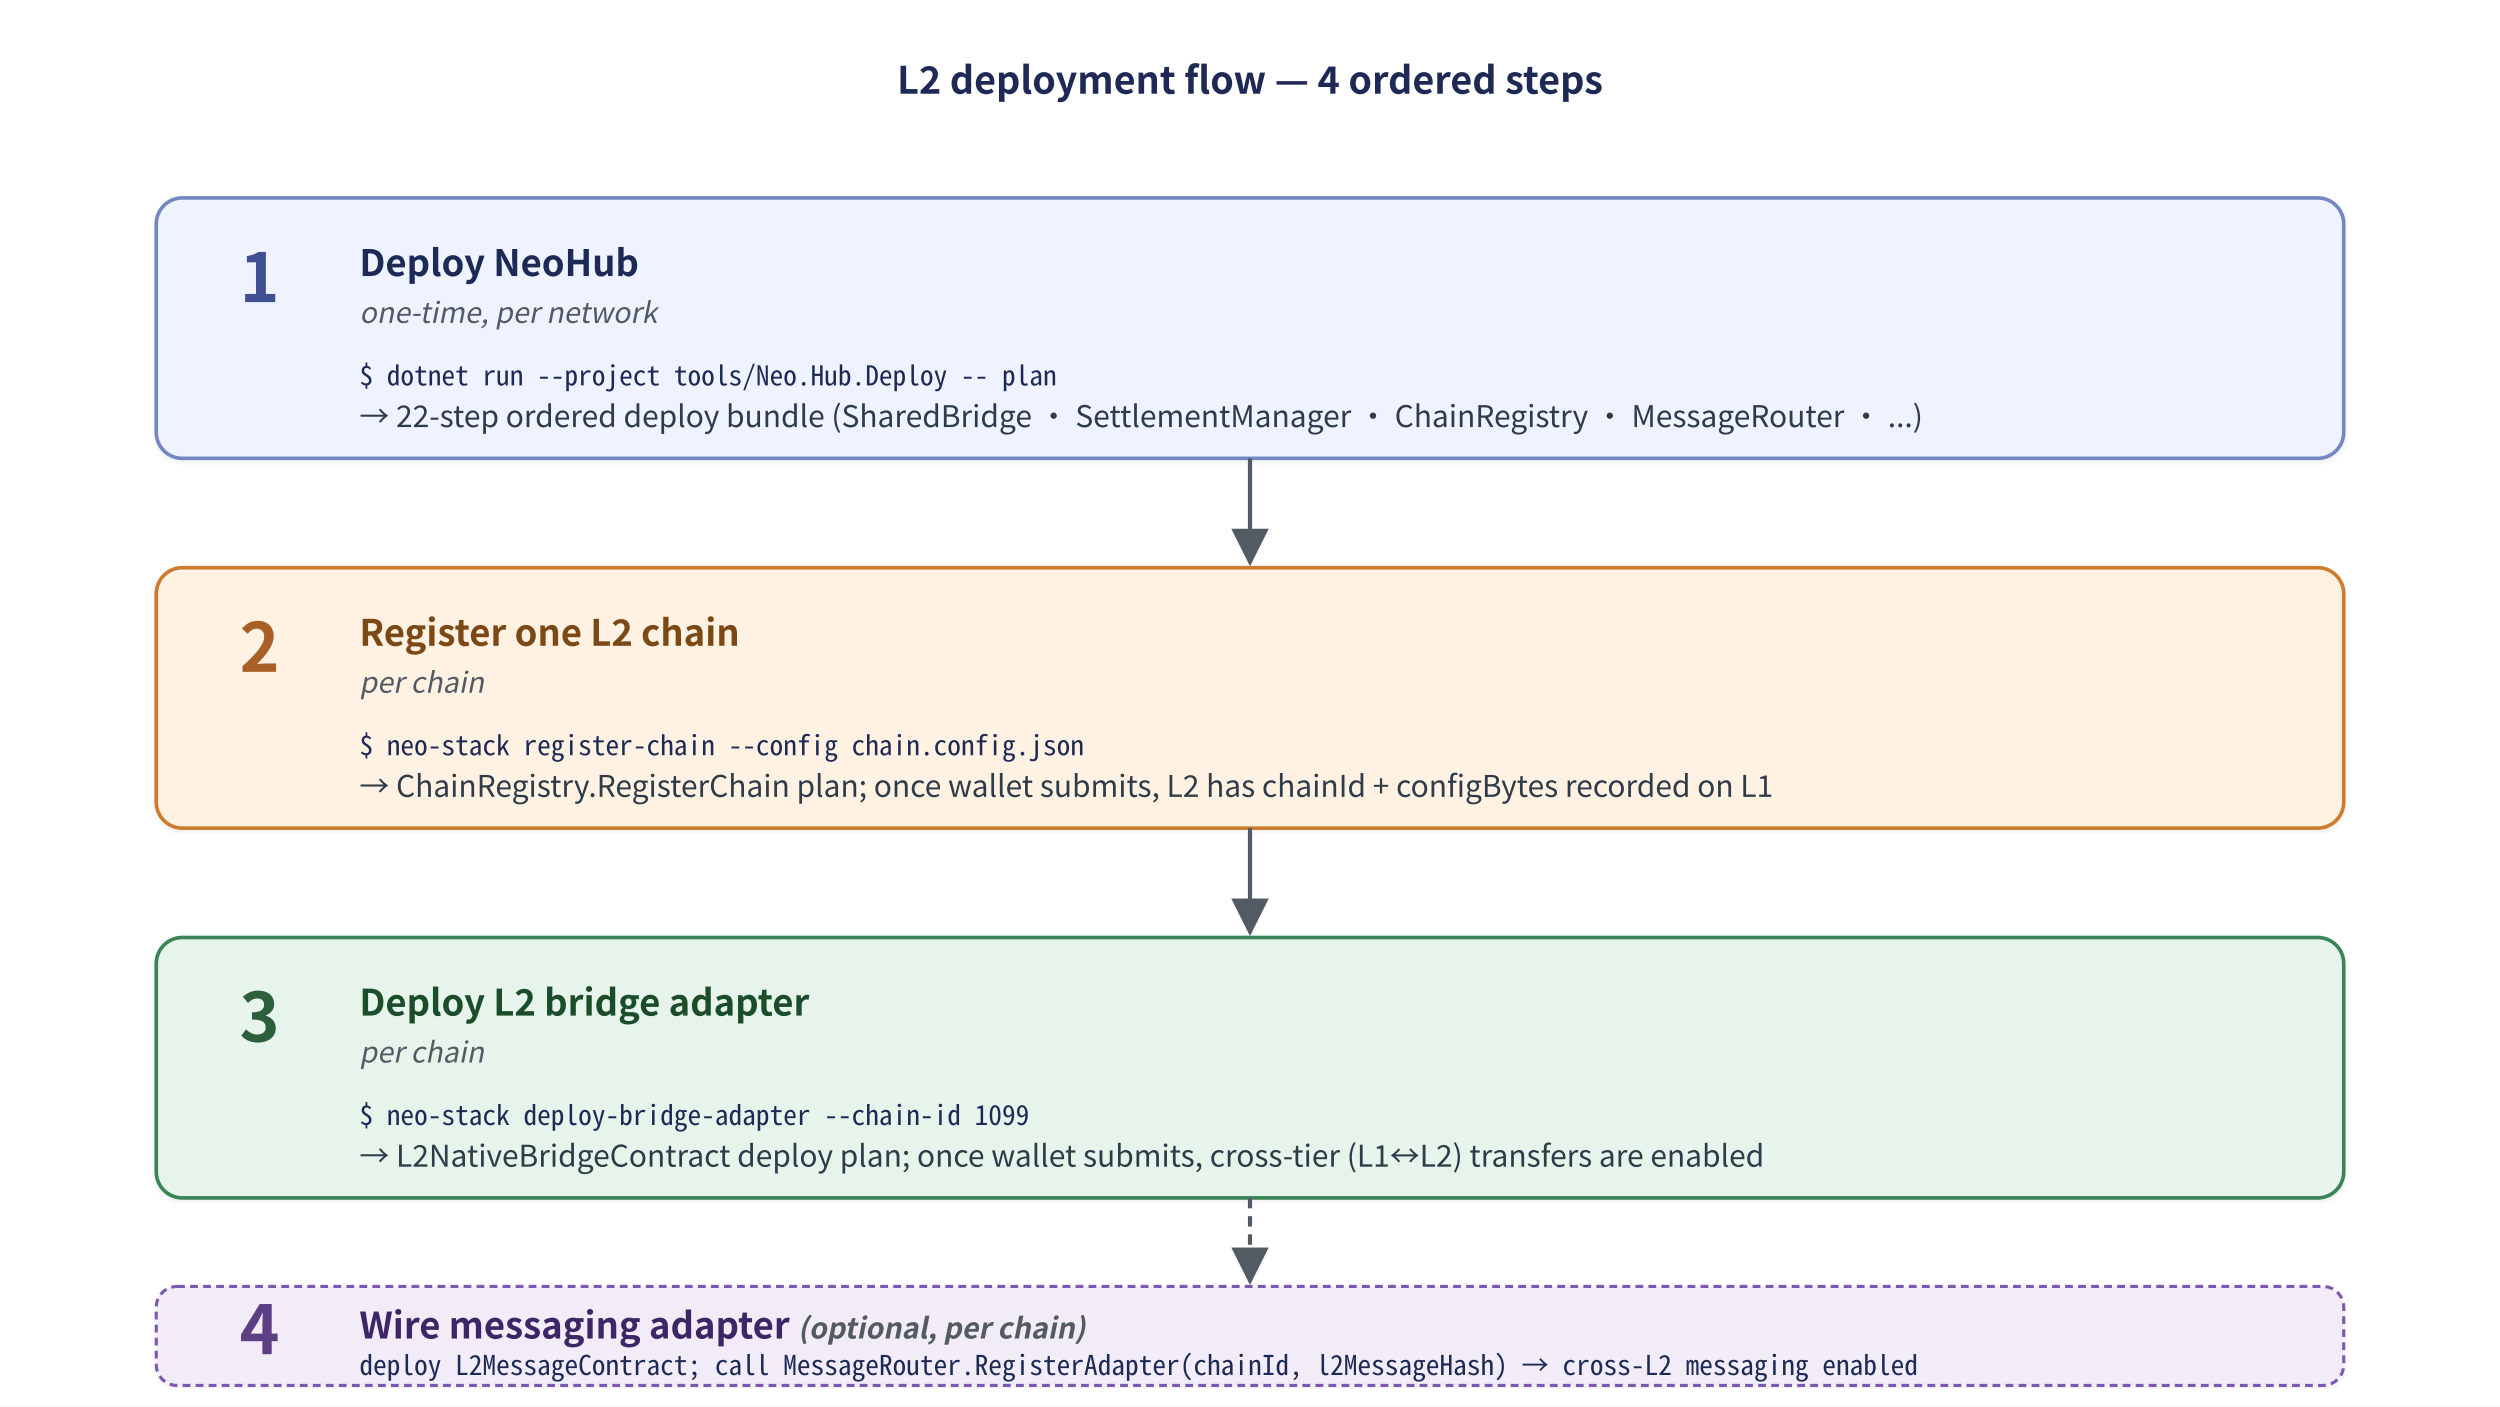
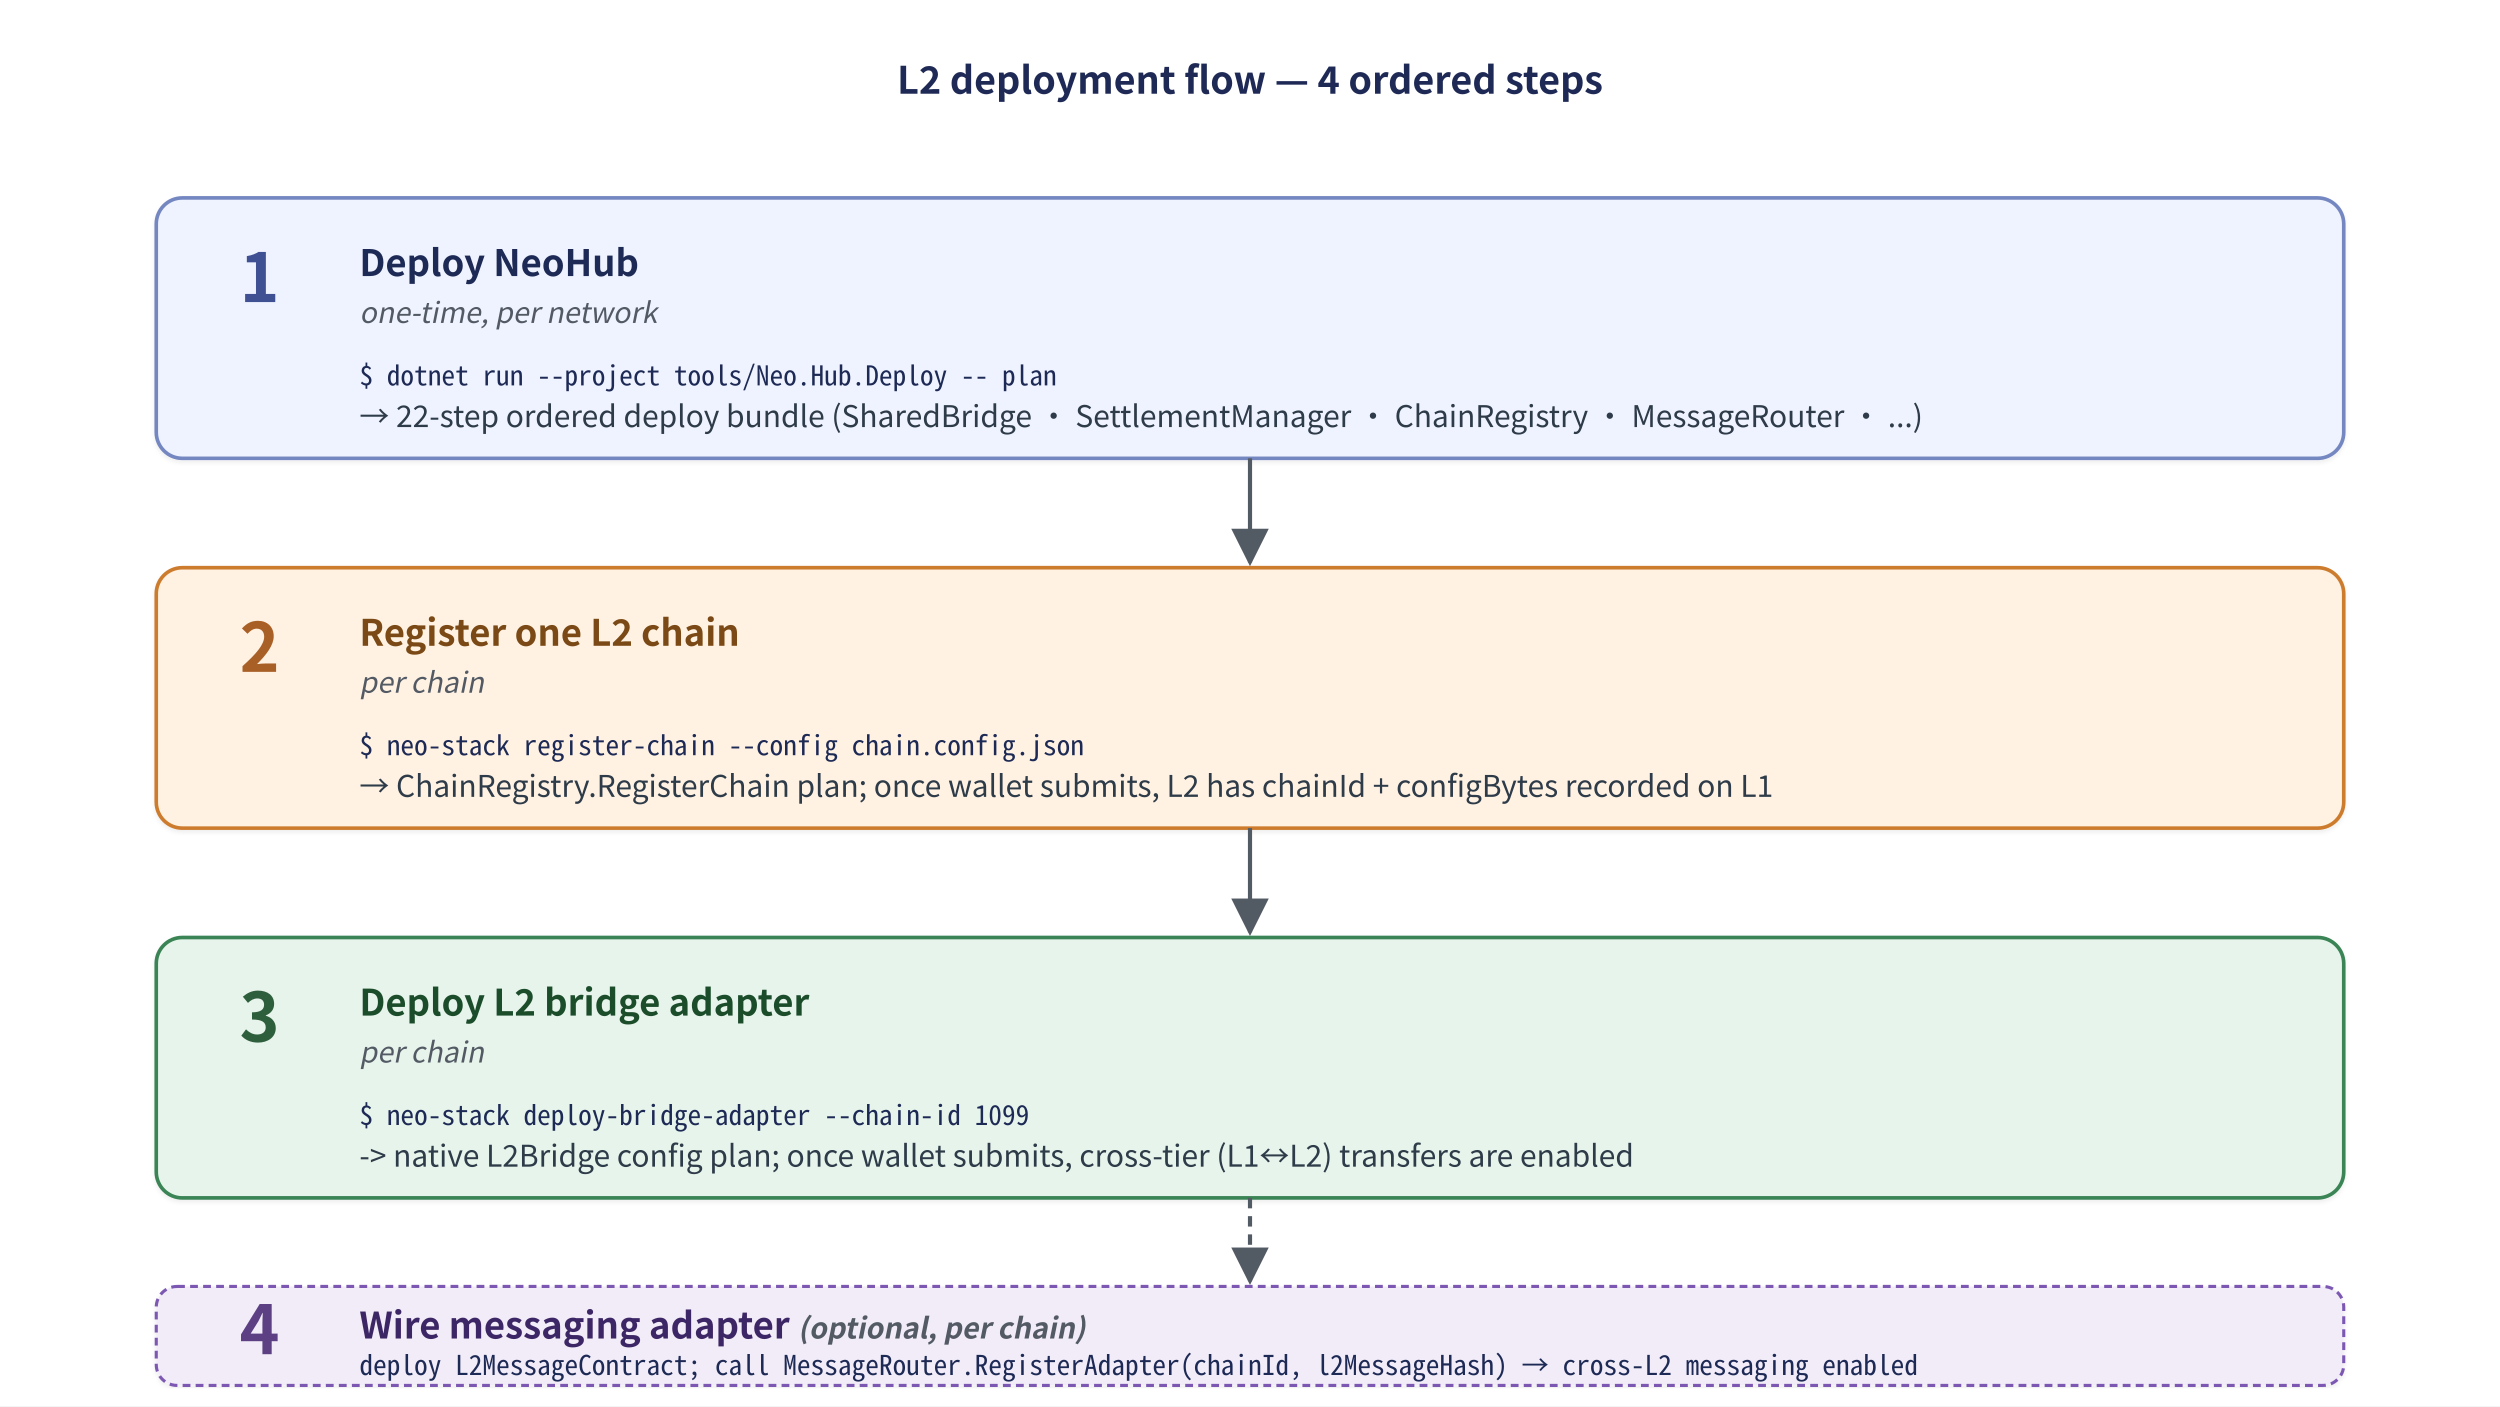
<svg xmlns="http://www.w3.org/2000/svg" viewBox="0 0 960 540" font-family="'Noto Sans CJK SC', -apple-system, BlinkMacSystemFont, 'Segoe UI', Helvetica, Arial, sans-serif" role="img" aria-labelledby="title desc">
  <defs>
    <marker id="arrow" viewBox="0 0 10 10" refX="9" refY="5" markerWidth="9" markerHeight="9" orient="auto">
      <path d="M0,0 L10,5 L0,10 Z" fill="#525a64" />
    </marker>
    <filter id="card" x="-2%" y="-3%" width="104%" height="106%">
      <feDropShadow dx="0" dy="1" stdDeviation="0.9" flood-color="#000000" flood-opacity="0.07" />
    </filter>
    <style>
      .header     { font-size: 14.5px; font-weight: 700; }
      .step-num   { font-size: 26px; font-weight: 800; }
      .step-t     { font-size: 14px; font-weight: 700; }
      .step-cad   { font-size: 11px; fill: #525a64; font-style: italic; }
      .body       { font-size: 11.5px; fill: #2d3a48; }
      .caption    { font-size: 11px; fill: #525a64; }
      .cli        { font-size: 10.5px; fill: #1e2a55; font-family: 'Noto Sans Mono CJK SC', ui-monospace, 'SF Mono', monospace; }
    </style>
  </defs>
  <rect width="960" height="540" fill="#ffffff" />
  <text x="480" y="36" text-anchor="middle" class="header" fill="#1e2a55">L2 deployment flow — 4 ordered steps</text>
  <g filter="url(#card)">
    <rect x="60" y="76" width="840" height="100" rx="10" ry="10" fill="#eff3ff" stroke="#7587c1" stroke-width="1.4" />
    <text x="92" y="116" class="step-num" fill="#3f5193">1</text>
    <text x="138" y="106" class="step-t" fill="#1e2a55">Deploy NeoHub</text>
    <text x="138" y="124" class="step-cad">one-time, per network</text>
    <text x="138" y="148" class="cli">$ dotnet run --project tools/Neo.Hub.Deploy -- plan</text>
    <text x="138" y="164" class="body">→ 22-step ordered deploy bundle (SharedBridge · SettlementManager · ChainRegistry · MessageRouter · ...)</text>
  </g>
  <line x1="480" y1="176" x2="480" y2="216" stroke="#525a64" stroke-width="1.6" marker-end="url(#arrow)" />
  <g filter="url(#card)">
    <rect x="60" y="218" width="840" height="100" rx="10" ry="10" fill="#fff2e3" stroke="#cd7c2e" stroke-width="1.4" />
    <text x="92" y="258" class="step-num" fill="#a96027">2</text>
    <text x="138" y="248" class="step-t" fill="#7a4a14">Register one L2 chain</text>
    <text x="138" y="266" class="step-cad">per chain</text>
    <text x="138" y="290" class="cli">$ neo-stack register-chain --config chain.config.json</text>
    <text x="138" y="306" class="body">→ ChainRegistry.RegisterChain plan; once wallet submits, L2 has chainId + configBytes recorded on L1</text>
  </g>
  <line x1="480" y1="318" x2="480" y2="358" stroke="#525a64" stroke-width="1.6" marker-end="url(#arrow)" />
  <g filter="url(#card)">
    <rect x="60" y="360" width="840" height="100" rx="10" ry="10" fill="#e7f4eb" stroke="#3a8454" stroke-width="1.4" />
    <text x="92" y="400" class="step-num" fill="#2f5e3c">3</text>
    <text x="138" y="390" class="step-t" fill="#1d4d2c">Deploy L2 bridge adapter</text>
    <text x="138" y="408" class="step-cad">per chain</text>
    <text x="138" y="432" class="cli">$ neo-stack deploy-bridge-adapter --chain-id 1099</text>
-     <text x="138" y="448" class="body">→ L2NativeBridgeContract deploy plan; once wallet submits, cross-tier (L1↔L2) transfers are enabled</text>
+     <text x="138" y="448" class="body">-&gt; native L2Bridge config plan; once wallet submits, cross-tier (L1↔L2) transfers are enabled</text>
  </g>
  <line x1="480" y1="460" x2="480" y2="492" stroke="#525a64" stroke-width="1.6" stroke-dasharray="4 3" marker-end="url(#arrow)" />
  <g filter="url(#card)">
    <rect x="60" y="494" width="840" height="38" rx="8" ry="8" fill="#f1ecf8" stroke="#7d59b3" stroke-width="1.2" stroke-dasharray="3 2" />
    <text x="92" y="520" class="step-num" fill="#5d4084" font-size="20px">4</text>
    <text x="138" y="514" class="step-t" fill="#3e2865" font-size="13px">Wire messaging adapter <tspan font-style="italic" font-size="11px" fill="#525a64">(optional, per chain)</tspan>
    </text>
    <text x="138" y="528" class="cli">deploy L2MessageContract; call MessageRouter.RegisterAdapter(chainId, l2MessageHash) → cross-L2 messaging enabled</text>
  </g>
</svg>
